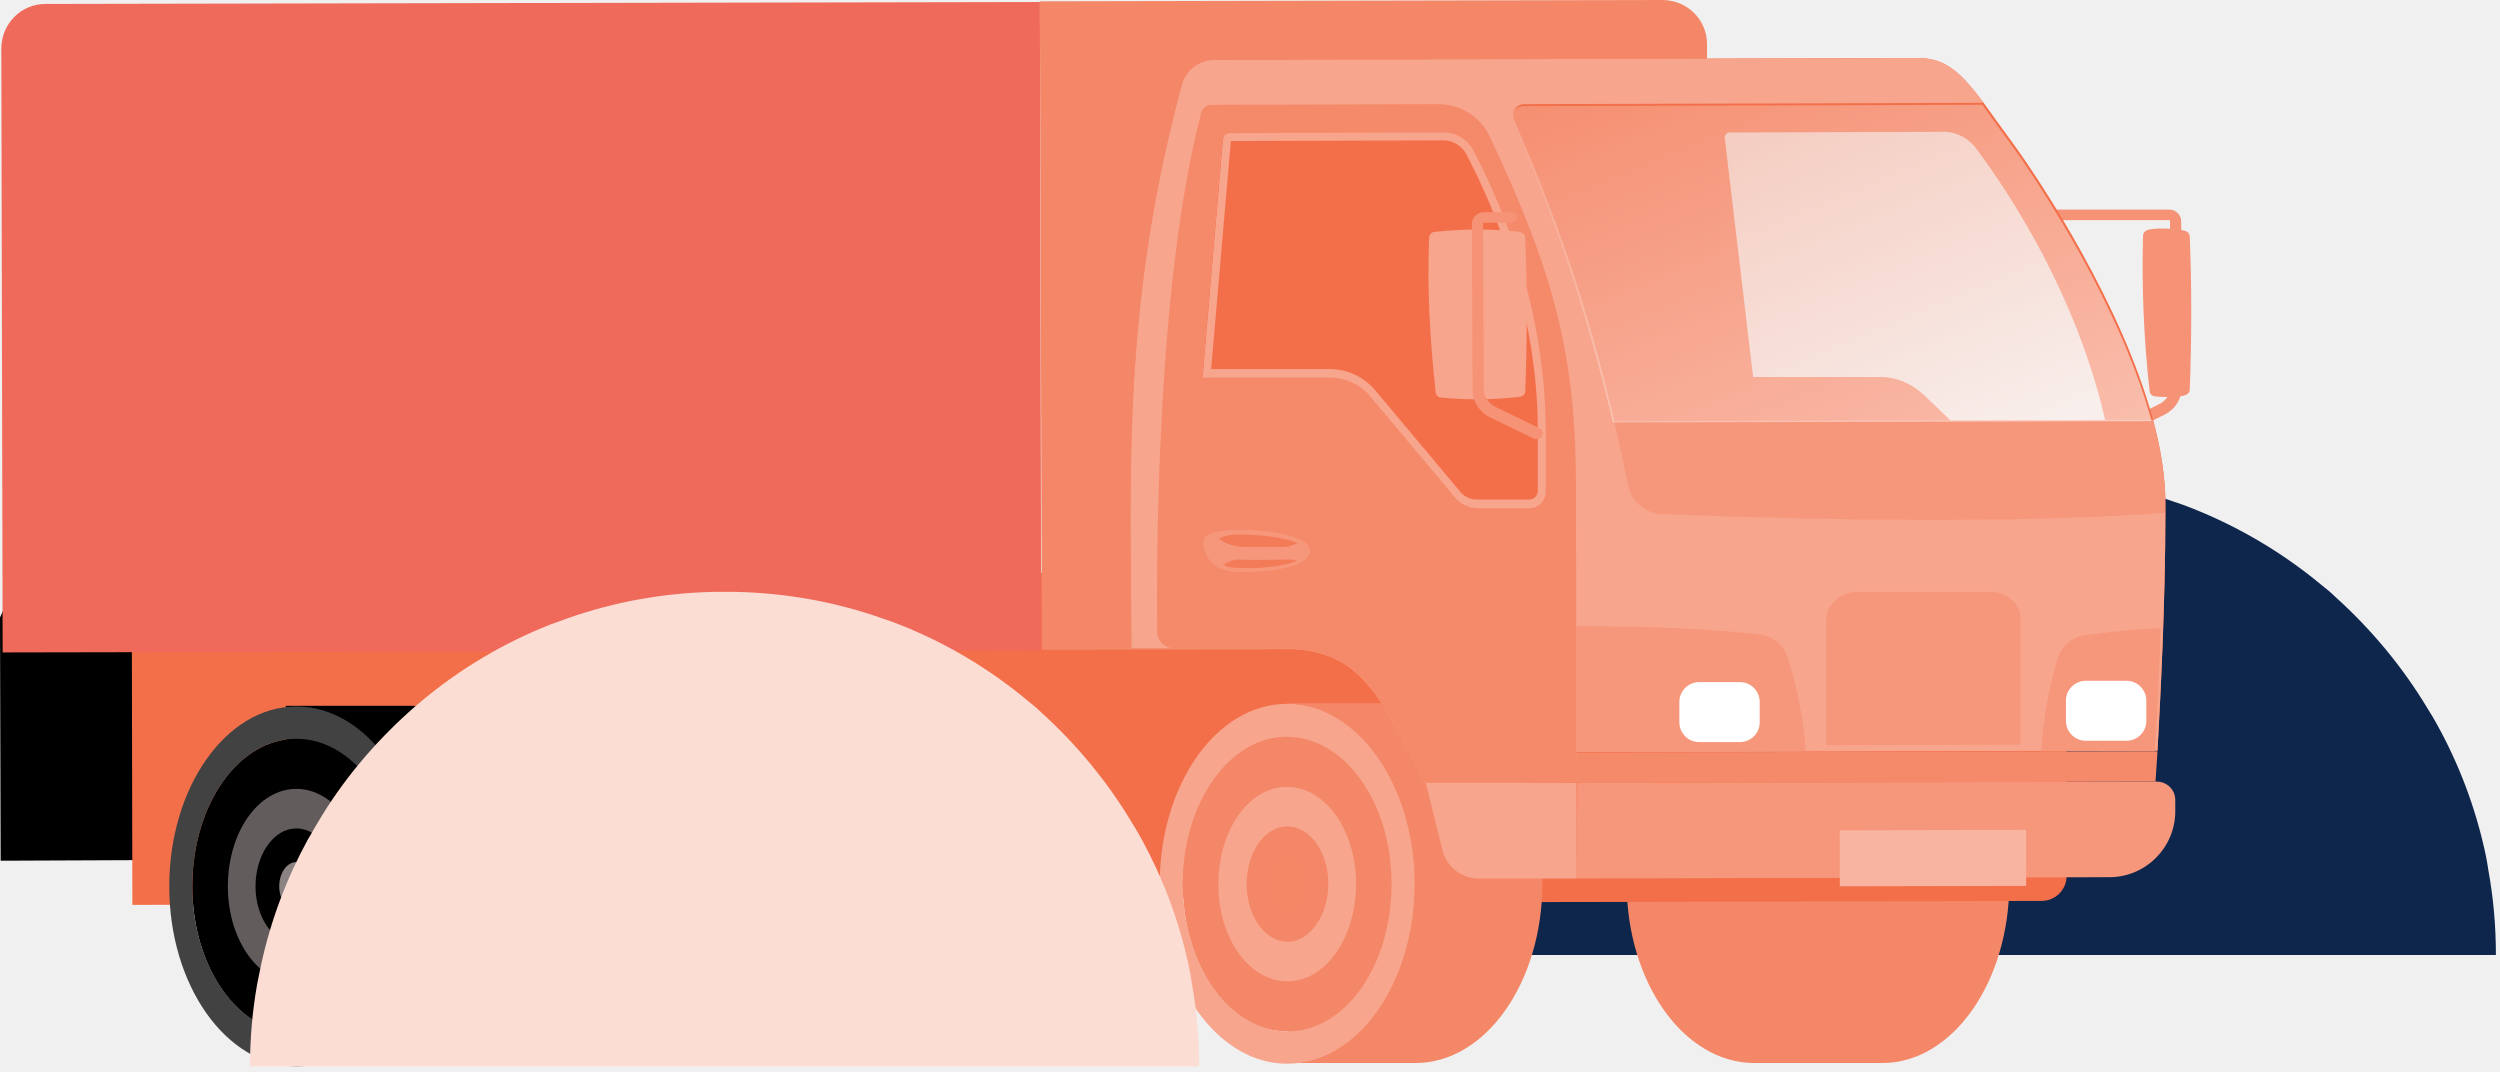
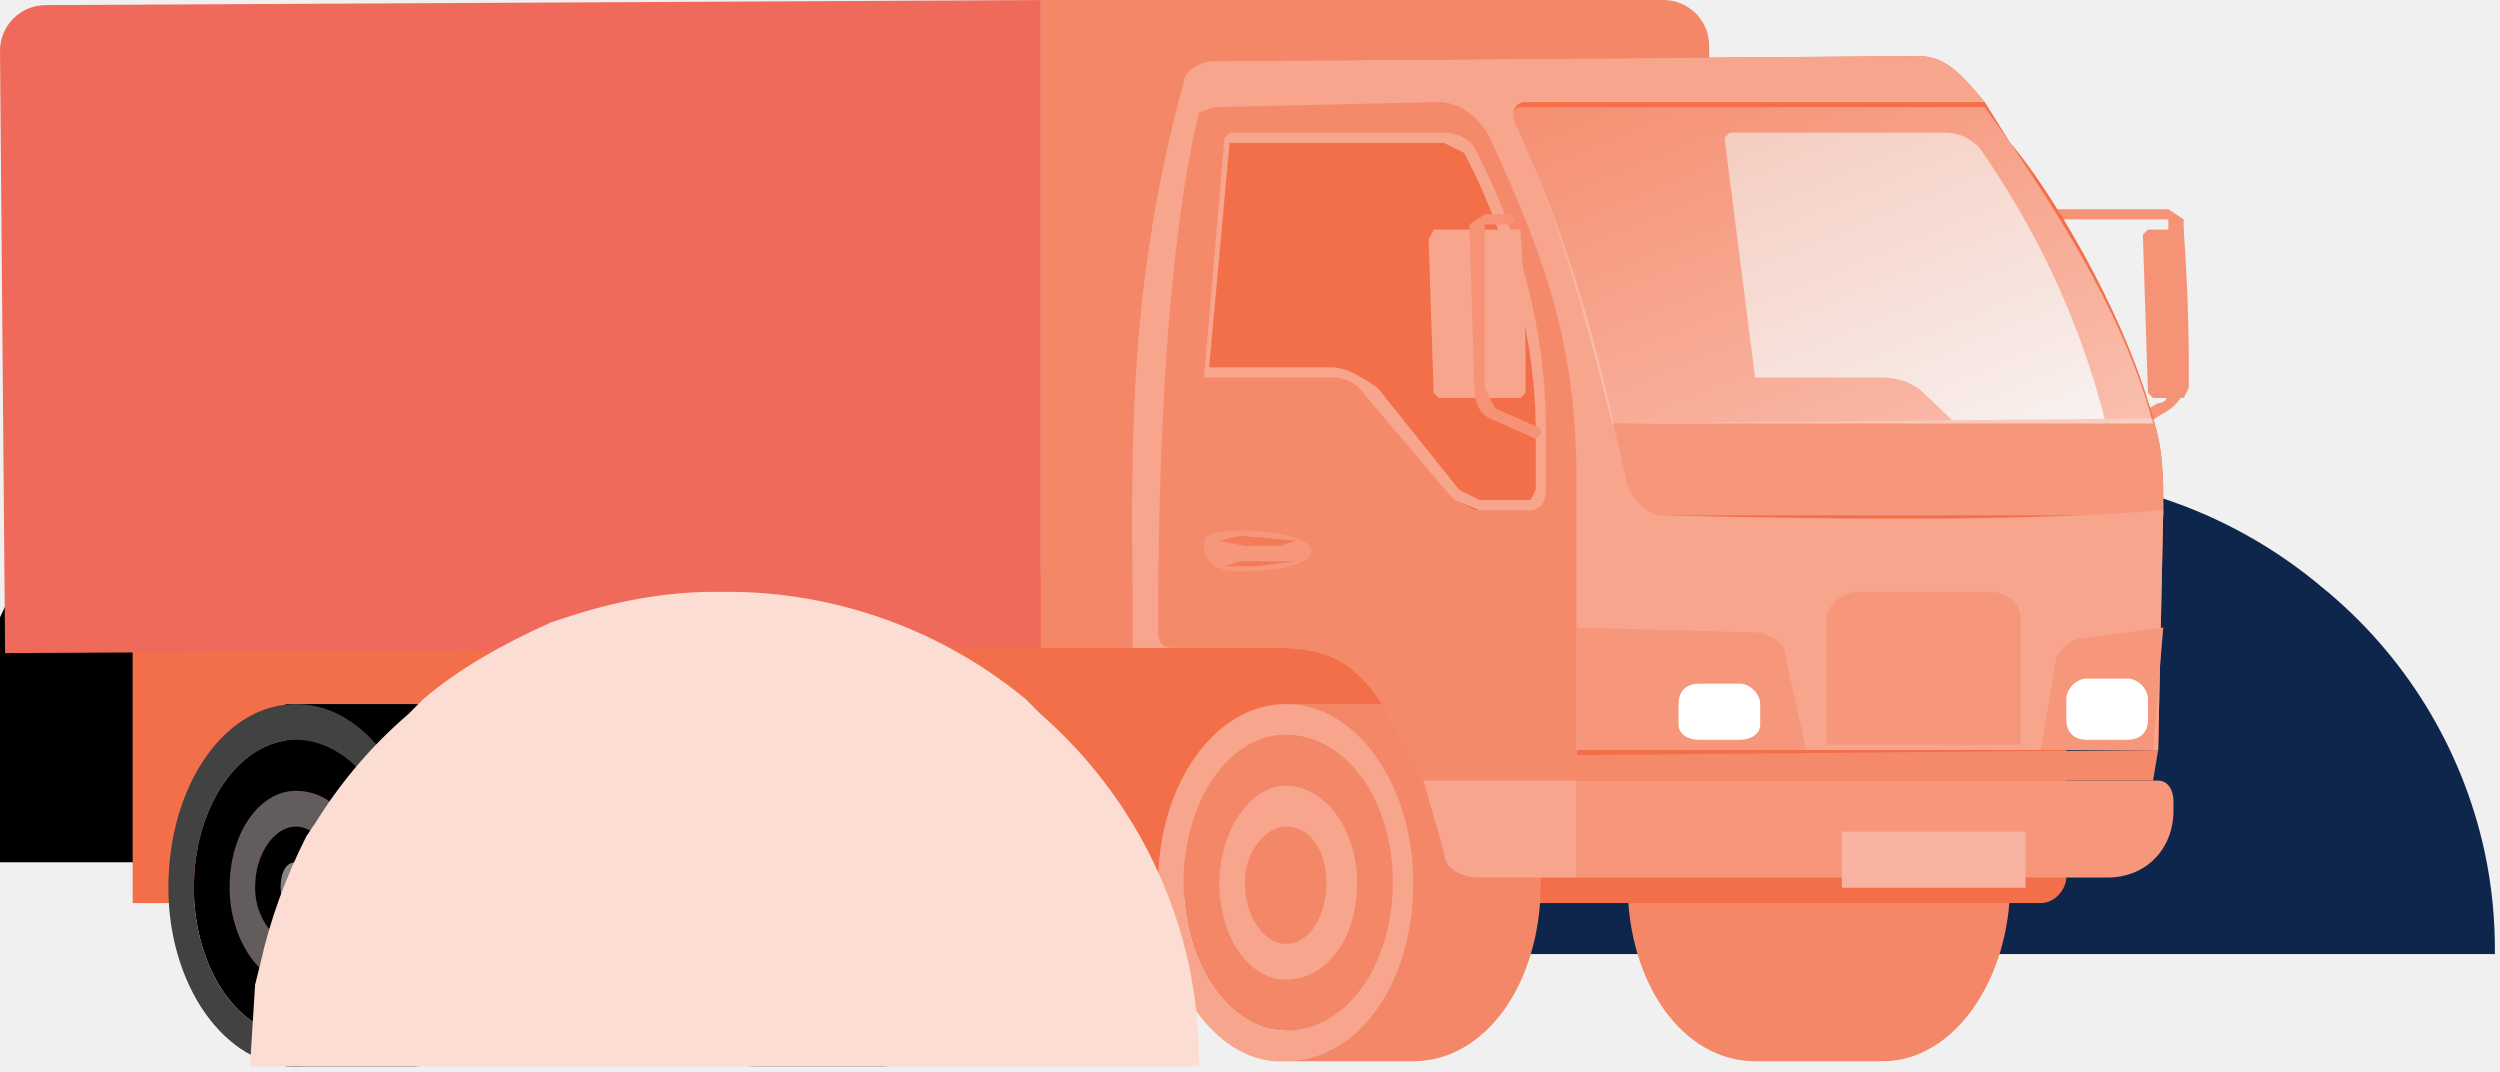
- <svg xmlns="http://www.w3.org/2000/svg" width="490" height="210" viewBox="0 0 490 210" fill="none">
-   <path d="M487.072 166.983C485.14 158.134 481.951 149.766 477.7 142.071C477.12 141.013 476.443 139.859 475.767 138.801C470.839 130.625 464.752 123.315 457.699 116.967C456.829 116.101 455.863 115.331 454.897 114.562C447.36 108.31 438.76 103.212 429.485 99.557C428.325 99.076 427.166 98.692 426.006 98.307C416.73 95.037 406.682 93.209 396.343 93.017C395.763 93.017 395.087 93.017 394.507 93.017C393.927 93.017 393.251 93.017 392.671 93.017C382.236 93.209 372.284 95.037 363.008 98.307C361.848 98.692 360.689 99.172 359.529 99.557C350.254 103.212 341.654 108.31 334.118 114.562C333.151 115.331 332.185 116.197 331.316 116.967C324.262 123.315 318.078 130.625 313.247 138.801C312.571 139.859 311.991 141.013 311.315 142.071C307.063 149.766 303.875 158.134 301.942 166.983C301.652 168.233 301.459 169.483 301.169 170.734C300.203 176.12 299.72 181.603 299.72 187.181H489.198C489.198 181.603 488.715 176.024 487.748 170.734C487.555 169.483 487.362 168.233 487.072 166.983Z" fill="#0F264C" />
-   <path d="M122.627 173.478C122.627 192.983 133.857 208.742 147.669 208.742H172.71C186.522 208.742 197.623 192.854 197.623 173.478C197.623 153.973 186.393 138.214 172.581 138.214C172.323 138.214 172.194 138.214 171.936 138.214H147.669C133.728 138.214 122.627 154.102 122.627 173.478Z" fill="#402B2B" />
-   <path d="M318.828 173.09C318.828 192.595 330.058 208.354 343.87 208.354H368.912C382.723 208.354 393.824 192.466 393.824 173.09C393.824 153.585 382.594 137.826 368.782 137.826C368.524 137.826 368.395 137.826 368.137 137.826H343.87C329.929 137.826 318.828 153.585 318.828 173.09Z" fill="#F48767" />
-   <path d="M0 121.034L7.616 103.983H30.463L30.721 168.569L0.129 168.699L0 121.034Z" fill="black" />
-   <path d="M120.949 170.12L221.761 169.861L210.144 163.015L133.857 163.144L120.949 170.12Z" fill="#402B2B" />
-   <path d="M25.816 112.638L25.945 177.353L107.783 177.224L133.857 163.145L210.144 163.015L233.637 176.966L400.151 176.578C402.862 176.578 405.056 174.383 405.056 171.67L404.927 111.863L25.816 112.638Z" fill="#F36F49" />
-   <path d="M204.208 127.363L334.837 127.105L334.579 8.655C334.579 3.875 330.707 0 325.802 0L203.82 0.258L204.208 127.363Z" fill="#F48767" />
-   <path d="M0.517 127.88L204.078 127.493L203.819 0.388L8.907 0.775C4.131 0.775 0.259 4.65 0.259 9.559L0.517 127.88Z" fill="#F06A5B" />
-   <path d="M302.307 173.09C302.307 192.595 291.206 208.354 277.394 208.354H252.482V196.47C243.317 196.47 235.83 186.007 235.83 173.09C235.83 160.173 243.188 149.71 252.352 149.71V137.826H277.265C291.077 137.955 302.178 153.714 302.307 173.09Z" fill="#F48767" />
-   <path d="M231.83 173.349C231.83 189.366 240.995 202.284 252.354 202.154C263.713 202.154 272.749 189.237 272.749 173.22C272.749 157.203 263.584 144.285 252.225 144.415C240.995 144.415 231.83 157.332 231.83 173.349Z" fill="#F48767" />
-   <path d="M252.351 192.337C259.838 192.337 265.776 183.811 265.776 173.219C265.776 162.627 259.709 154.231 252.222 154.231C244.736 154.231 238.798 162.756 238.798 173.348C238.798 183.94 244.865 192.337 252.351 192.337ZM252.351 161.981C256.74 161.981 260.354 167.019 260.354 173.219C260.354 179.419 256.74 184.586 252.351 184.586C247.963 184.586 244.348 179.549 244.348 173.348C244.348 167.019 247.834 161.981 252.351 161.981Z" fill="#F7A58D" />
-   <path d="M252.352 208.483C266.164 208.483 277.265 192.595 277.265 173.219C277.265 153.844 266.035 137.956 252.223 137.956C238.412 137.956 227.311 153.844 227.311 173.219C227.311 192.595 238.67 208.613 252.352 208.483ZM252.223 144.414C263.582 144.414 272.747 157.331 272.747 173.219C272.747 189.237 263.711 202.154 252.352 202.154C240.993 202.154 231.828 189.237 231.828 173.349C231.828 157.331 240.993 144.414 252.223 144.414Z" fill="#F7A58D" />
-   <path d="M248.867 173.22C248.867 170.507 250.416 168.44 252.223 168.44C254.03 168.44 255.579 170.636 255.708 173.22C255.708 175.932 254.16 177.999 252.352 177.999C250.416 178.128 248.867 175.932 248.867 173.22Z" fill="#F48766" />
-   <path d="M105.976 173.607C105.976 193.112 94.875 208.871 81.063 208.871H56.151V196.987C46.986 196.987 39.499 186.524 39.499 173.607C39.499 160.69 46.857 150.227 56.021 150.227V138.343H80.934C94.746 138.343 105.976 154.102 105.976 173.607Z" fill="black" />
-   <path d="M421.319 76.599C421.319 77.116 421.707 77.504 422.094 77.633C423.127 77.891 426.999 77.891 428.161 77.504C428.677 77.374 429.193 76.987 429.193 76.341C429.581 66.007 429.581 55.932 429.193 46.373C429.193 45.727 428.677 45.34 428.161 45.211C426.87 44.823 422.352 44.565 420.932 45.081C420.416 45.211 420.029 45.727 420.029 46.244C419.77 56.061 420.158 66.136 421.319 76.599Z" fill="#F69276" />
-   <path d="M414.996 85.77C415.125 85.77 415.254 85.77 415.512 85.641L424.29 81.249C426.355 80.216 427.646 78.149 427.646 75.824L427.517 43.402C427.517 42.11 426.484 41.077 425.193 41.077H401.055C400.41 41.077 400.022 41.593 400.022 42.11C400.022 42.756 400.539 43.143 401.055 43.143H425.193C425.322 43.143 425.322 43.273 425.322 43.273L425.451 75.695C425.451 77.245 424.548 78.537 423.257 79.182L414.479 83.574C413.963 83.833 413.705 84.478 413.963 84.995C414.221 85.641 414.609 85.77 414.996 85.77Z" fill="#F69276" />
-   <path d="M221.761 127.105C221.761 127.105 225.117 127.105 230.281 127.105H250.805C266.165 127.105 269.779 134.726 279.202 153.456L309.02 153.326C309.02 153.326 309.02 151.131 309.02 147.385L422.869 147.126C423.386 137.697 424.418 118.579 424.418 100.495C424.418 99.849 424.418 99.333 424.418 98.687C424.418 93.52 423.515 87.836 421.966 82.153C415.899 59.935 400.538 36.297 394.213 27.642C392.148 24.8 390.341 22.346 388.792 20.15C384.403 14.338 381.434 11.367 375.884 11.367L237.896 11.754C235.057 11.754 232.475 13.692 231.701 16.404C219.825 60.065 221.632 93.262 221.761 127.105ZM338.063 27.126C337.934 26.48 338.45 25.963 339.096 25.963L381.047 25.834C383.5 25.834 385.952 27.126 387.501 29.322C403.894 51.668 410.478 72.077 412.93 83.832L415.512 96.233C415.899 98.041 414.737 99.462 412.93 99.462H402.733C401.055 99.462 399.248 98.687 397.957 97.395L377.046 77.374C374.722 75.177 371.624 73.886 368.655 73.886H343.614L338.063 27.126Z" fill="#F36F49" />
-   <path d="M316.376 82.541C317.28 86.674 318.312 90.937 319.216 95.458C319.861 98.558 322.572 100.754 325.67 100.883C366.459 102.304 400.279 102.434 424.417 100.625C424.417 99.979 424.417 99.463 424.417 98.817C424.417 93.65 423.513 87.966 421.964 82.283L316.376 82.541Z" fill="#F6977C" />
-   <path d="M240.993 26.093L282.945 25.963C285.397 25.963 287.592 27.255 288.753 29.451C300.5 51.798 302.952 72.207 302.952 83.962V96.362C302.952 98.171 301.532 99.591 299.725 99.591H289.528C287.85 99.591 286.172 98.816 285.139 97.525L268.359 77.503C266.422 75.307 263.712 73.886 260.743 74.015H235.701L239.703 27.255C239.703 26.609 240.219 26.093 240.993 26.093Z" fill="#F36F49" />
-   <path d="M221.761 127.105C221.761 127.105 225.117 127.105 230.281 127.105H250.805C266.165 127.105 269.779 134.726 279.202 153.456L309.02 153.326C309.02 153.326 309.02 151.131 309.02 147.385L422.869 147.126C423.386 137.697 424.418 118.579 424.418 100.495C400.28 102.304 366.332 102.304 325.671 100.754C322.574 100.624 319.863 98.428 319.217 95.328C318.314 90.807 317.281 86.415 316.378 82.411C310.827 58.773 304.76 41.851 296.757 23.509C296.112 22.088 297.145 20.409 298.694 20.409L388.792 20.15C384.403 14.338 381.434 11.367 375.884 11.367L237.896 11.754C235.057 11.754 232.475 13.692 231.701 16.404C219.825 60.065 221.632 93.262 221.761 127.105ZM235.573 74.015L239.574 27.255C239.574 26.609 240.22 26.092 240.865 26.092L282.817 25.963C285.269 25.963 287.463 27.255 288.625 29.451C300.372 51.797 302.824 72.207 302.824 83.961V96.362C302.824 98.17 301.404 99.591 299.597 99.591H289.4C287.722 99.591 286.044 98.816 285.011 97.524L268.23 77.503C266.294 75.307 263.584 73.886 260.615 74.015H235.573Z" fill="#F7A58D" />
-   <path d="M226.794 123.747C226.794 125.684 228.343 127.105 230.279 127.105H250.803C266.164 127.105 269.778 134.726 279.201 153.456L309.019 153.327C309.019 153.327 309.019 151.131 309.019 147.385L308.889 95.07C308.889 69.107 304.243 52.702 291.98 26.739C290.173 22.863 286.171 20.409 281.912 20.409L237.508 20.538C236.475 20.538 235.701 21.184 235.442 22.088C226.665 55.415 226.665 109.667 226.794 123.747ZM235.572 74.016L239.573 27.255C239.573 26.609 240.218 26.093 240.864 26.093L282.815 25.964C285.268 25.964 287.462 27.255 288.624 29.451C300.37 51.798 302.823 72.207 302.823 83.962V96.362C302.823 98.171 301.403 99.591 299.596 99.591H289.398C287.72 99.591 286.042 98.817 285.01 97.525L268.229 77.503C266.293 75.307 263.582 73.886 260.613 74.016H235.572Z" fill="#F58A6B" />
-   <path d="M241.252 27.643L282.945 27.514C284.752 27.514 286.43 28.547 287.334 30.097C299.467 53.219 301.403 73.757 301.403 83.832V96.233C301.403 97.137 300.629 97.912 299.725 97.912H289.528C288.237 97.912 287.075 97.395 286.301 96.491L269.52 76.47C267.326 73.886 264.099 72.336 260.614 72.336H237.379L241.252 27.643ZM240.993 26.093C240.348 26.093 239.703 26.609 239.703 27.255L235.701 74.015H260.743C263.712 74.015 266.422 75.307 268.359 77.503L285.139 97.525C286.172 98.816 287.85 99.591 289.528 99.591H299.725C301.532 99.591 302.952 98.171 302.952 96.362V83.962C302.952 72.207 300.5 51.798 288.753 29.451C287.592 27.255 285.397 25.963 282.945 25.963L240.993 26.093Z" fill="#F7A58D" />
-   <path d="M308.892 122.713V147.385L353.941 147.256C353.425 140.797 352.263 134.597 350.327 128.784C349.552 126.459 347.616 124.78 345.163 124.392C335.224 123.23 322.574 122.713 308.892 122.713ZM400.023 147.256H422.354C422.741 141.83 423.128 133.047 423.515 123.1C418.094 123.359 413.06 123.875 408.542 124.521C406.09 124.909 404.153 126.588 403.379 128.913C401.572 134.597 400.539 140.797 400.023 147.256Z" fill="#F6977C" />
-   <path d="M309.02 172.186L413.446 171.928C420.545 171.928 426.354 166.115 426.354 159.011V156.815C426.354 154.748 424.676 153.198 422.74 153.198L309.149 153.456L309.02 172.186Z" fill="#F6977C" />
-   <path d="M289.787 172.187H309.02V153.457H279.461L282.688 166.503C283.462 169.861 286.431 172.187 289.787 172.187Z" fill="#F7A58D" />
-   <path d="M243.833 103.855C248.222 103.984 256.741 104.888 256.741 107.988C256.741 111.088 249.255 112.122 243.188 112.122C237.121 112.122 236.475 108.763 235.959 107.342C235.572 105.921 235.185 103.725 243.833 103.855Z" fill="#F6977C" />
-   <path d="M244.221 107.213C242.156 107.213 239.961 106.567 238.929 105.534C239.703 105.146 240.865 104.759 242.672 104.759C246.028 104.759 251.45 105.146 254.289 106.438C253.902 106.696 252.869 107.213 251.191 107.213C249.126 107.213 246.415 107.213 244.221 107.213Z" fill="#F47B58" />
-   <path d="M252.869 109.667C253.644 109.667 254.031 109.797 254.16 109.926C251.837 110.959 247.577 111.347 245.512 111.347C242.543 111.347 240.477 111.347 239.832 110.701C240.348 110.313 241.51 109.667 242.672 109.667C244.221 109.797 251.837 109.667 252.869 109.667Z" fill="#F47B58" />
-   <path d="M309.02 147.514C309.02 151.26 309.02 153.456 309.02 153.456L422.482 153.198C422.482 153.198 422.611 151.002 422.869 147.256L309.02 147.514Z" fill="#F58A6B" />
-   <g opacity="0.2">
-     <path d="M357.942 121.421V146.093L396.021 145.964V121.292C396.021 118.321 393.311 115.996 389.954 115.996H363.88C360.653 116.125 357.942 118.58 357.942 121.421Z" fill="#F16036" />
-   </g>
-   <path d="M408.8 145.189H416.803C418.868 145.189 420.676 143.51 420.676 141.314V137.31C420.676 135.243 418.998 133.435 416.803 133.435H408.8C406.735 133.435 404.928 135.114 404.928 137.31V141.314C404.928 143.51 406.735 145.189 408.8 145.189Z" fill="white" />
-   <path d="M333.027 145.448H341.03C343.095 145.448 344.902 143.769 344.902 141.573V137.569C344.902 135.502 343.224 133.693 341.03 133.693H333.027C330.961 133.693 329.154 135.373 329.154 137.569V141.573C329.154 143.64 330.832 145.448 333.027 145.448Z" fill="white" />
-   <path d="M281.395 76.858C281.395 77.375 281.783 77.762 282.17 77.891C287.204 78.408 292.496 78.408 297.918 77.762C298.563 77.633 298.951 77.246 298.951 76.6C299.338 66.266 299.338 56.191 298.951 46.632C298.951 45.986 298.434 45.598 297.918 45.469C292.367 44.823 286.817 44.823 281.008 45.469C280.492 45.598 280.105 46.115 280.105 46.632C279.717 56.32 280.234 66.395 281.395 76.858Z" fill="#F7A58D" />
-   <path d="M301.402 86.029C301.789 86.029 302.177 85.771 302.306 85.383C302.564 84.866 302.306 84.221 301.789 83.962L293.012 79.7C291.721 79.054 290.818 77.633 290.818 76.212L290.688 43.79C290.688 43.66 290.818 43.66 290.818 43.66H296.239C296.884 43.66 297.272 43.144 297.272 42.627C297.272 41.981 296.755 41.594 296.239 41.594H290.818C289.527 41.594 288.494 42.627 288.494 43.919L288.623 76.341C288.623 78.666 289.914 80.733 291.979 81.766L300.757 86.029C301.144 86.029 301.273 86.029 301.402 86.029Z" fill="#F69276" />
-   <path d="M360.604 173.716L397.134 173.636L397.11 162.657L360.58 162.736L360.604 173.716Z" fill="#F8B4A0" />
-   <path opacity="0.6" d="M296.508 23.9C304.511 42.242 310.449 59.164 316.128 82.802L421.716 82.544C415.65 60.326 400.289 36.688 393.964 28.034C391.899 25.192 390.092 22.737 388.543 20.541L298.444 20.8C296.895 20.929 295.862 22.479 296.508 23.9Z" fill="url(#paint0_linear)" />
-   <path d="M37.693 173.736C37.693 189.754 46.858 202.671 58.217 202.542C69.576 202.542 78.612 189.624 78.612 173.607C78.612 157.59 69.447 144.673 58.088 144.802C46.729 144.802 37.693 157.719 37.693 173.736Z" fill="black" />
-   <path d="M58.217 192.724C65.703 192.724 71.641 184.199 71.641 173.607C71.641 163.144 65.574 154.619 58.087 154.619C50.601 154.619 44.663 163.144 44.663 173.736C44.663 184.328 50.73 192.724 58.217 192.724ZM58.087 162.369C62.476 162.369 66.091 167.407 66.091 173.607C66.091 179.807 62.476 184.974 58.087 184.974C53.699 184.974 50.084 179.936 50.084 173.736C50.084 167.407 53.699 162.369 58.087 162.369Z" fill="#625C5C" />
-   <path d="M58.217 209C72.028 209 83.129 193.112 83.129 173.736C83.129 154.231 71.899 138.472 58.087 138.472C44.276 138.472 33.175 154.36 33.175 173.736C33.175 193.241 44.405 209 58.217 209ZM58.087 144.802C69.447 144.802 78.611 157.719 78.611 173.607C78.611 189.495 69.576 202.541 58.217 202.541C46.857 202.541 37.693 189.624 37.693 173.736C37.693 157.848 46.728 144.802 58.087 144.802Z" fill="#424242" />
-   <path d="M54.731 173.736C54.731 171.024 56.28 168.957 58.087 168.957C60.024 168.957 61.444 171.153 61.573 173.736C61.573 176.449 60.024 178.516 58.217 178.516C56.28 178.516 54.731 176.32 54.731 173.736Z" fill="#8B8282" />
-   <path d="M232.946 189.064C231.049 180.323 227.918 172.057 223.744 164.456C223.175 163.411 222.511 162.271 221.847 161.226C217.008 153.15 211.032 145.929 204.107 139.658C203.253 138.803 202.304 138.043 201.355 137.283C193.956 131.107 185.513 126.071 176.406 122.461C175.267 121.986 174.129 121.606 172.99 121.226C163.883 117.995 154.017 116.19 143.866 116C143.297 116 142.633 116 142.064 116C141.495 116 140.831 116 140.261 116C130.016 116.19 120.245 117.995 111.137 121.226C109.999 121.606 108.861 122.081 107.722 122.461C98.615 126.071 90.172 131.107 82.772 137.283C81.824 138.043 80.875 138.898 80.021 139.658C73.096 145.929 67.025 153.15 62.281 161.226C61.617 162.271 61.048 163.411 60.384 164.456C56.21 172.057 53.079 180.323 51.182 189.064C50.897 190.299 50.708 191.534 50.423 192.77C49.474 198.09 49 203.506 49 209.016H235.033C235.033 203.506 234.559 197.995 233.61 192.77C233.42 191.534 233.23 190.299 232.946 189.064Z" fill="#FCDDD4" />
+ <svg xmlns="http://www.w3.org/2000/svg" fill="none" viewBox="0 0 490 210">
+   <defs />
+   <path fill="#0F264C" d="M487 167a92 92 0 00-32-52 94 94 0 00-59-22h-3c-11 0-21 2-30 5l-3 2c-10 3-18 8-26 15l-3 2c-7 6-13 14-18 22l-2 3c-4 8-7 16-9 25l-1 4-1 16h189a92 92 0 00-2-20z" />
+   <path fill="#402B2B" d="M123 173c0 20 11 36 25 36h25c14 0 25-16 25-36 0-19-12-35-25-35h-25c-14 0-25 16-25 35z" />
+   <path fill="#F48767" d="M319 173c0 20 11 35 25 35h25c14 0 25-16 25-35s-11-35-25-35h-25c-14 0-25 16-25 35z" />
+   <path fill="#000" d="M0 121l8-17h22l1 65H0v-48z" />
+   <path fill="#402B2B" d="M121 170h101l-12-7h-76l-13 7z" />
+   <path fill="#F36F49" d="M26 113v64h82l26-14h76l24 14h166c3 0 5-3 5-5v-60l-379 1z" />
+   <path fill="#F48767" d="M204 127h131V9c0-5-4-9-9-9H204v127z" />
+   <path fill="#F06A5B" d="M1 128l203-1V0L9 1c-5 0-9 4-9 9l1 118z" />
+   <path fill="#F48767" d="M302 173c0 20-11 35-25 35h-25v-12c-9 0-16-10-16-23s7-23 16-23v-12h25c14 0 25 16 25 35z" />
+   <path fill="#F48767" d="M232 173c0 16 9 29 20 29 12 0 21-13 21-29s-9-29-21-29c-11 0-20 13-20 29z" />
+   <path fill="#F7A58D" d="M252 192c8 0 14-8 14-19 0-10-6-19-14-19-7 0-13 9-13 19 0 11 6 19 13 19zm0-30c5 0 8 5 8 11s-3 12-8 12c-4 0-8-5-8-12 0-6 4-11 8-11z" />
+   <path fill="#F7A58D" d="M252 208c14 0 25-15 25-35 0-19-11-35-25-35s-25 16-25 35c0 20 12 36 25 35zm0-64c12 0 21 13 21 29s-9 29-21 29c-11 0-20-13-20-29s9-29 20-29z" />
+   <path fill="#F48766" d="M249 173c0-2 1-5 3-5s4 3 4 5c0 3-2 5-4 5s-3-2-3-5z" />
+   <path fill="#000" d="M106 174c0 19-11 35-25 35H56v-12c-9 0-17-10-17-23s8-24 17-24v-12h25c14 0 25 16 25 36z" />
+   <path fill="#F69276" d="M421 77l1 1h6l1-2a386 386 0 00-1-31h-7l-1 1 1 31z" />
+   <path fill="#F69276" d="M415 86h1l8-5c2-1 4-3 4-5V43l-3-2h-24l-1 1 1 1h24v33c0 1 0 3-2 3l-9 5v1l1 1z" />
+   <path fill="#F36F49" d="M222 127h29c15 0 19 8 28 26h30v-6h114l1-47v-1c0-5 0-11-2-17-6-22-21-46-28-54l-5-8c-5-6-8-9-13-9l-138 1c-3 0-6 2-6 4-12 44-10 77-10 111zM338 27l1-1h42c3 0 5 1 7 3 16 23 22 43 25 55l3 12c0 2-1 3-3 3h-10c-2 0-4 0-5-2l-21-20c-2-2-5-3-8-3h-25l-6-47z" />
+   <path fill="#F6977C" d="M316 83l3 12c1 4 4 6 7 6h98v-2c0-5 0-11-2-17l-106 1z" />
+   <path fill="#F36F49" d="M241 26h42c2 0 5 1 6 3 12 23 14 43 14 55v12c0 2-1 4-3 4h-10l-5-2-17-20c-2-3-4-4-7-4h-25l4-47 1-1z" />
+   <path fill="#F7A58D" d="M222 127h29c15 0 19 8 28 26h30v-6h114l1-47c-24 2-58 2-98 1-3 0-6-3-7-6l-3-13c-5-23-11-40-19-58-1-2 0-4 2-4h90c-5-6-8-9-13-9l-138 1c-3 0-6 2-6 4-12 44-10 77-10 111zm14-53l4-47 1-1h42l6 3c11 23 14 43 14 55v12c0 2-2 4-3 4h-11l-4-2-17-20c-2-3-4-4-7-4h-25z" />
+   <path fill="#F58A6B" d="M227 124c0 2 1 3 3 3h21c15 0 19 8 28 26h30V95c0-26-5-42-17-68-2-4-6-7-10-7l-44 1-3 1c-8 33-8 88-8 102zm9-50l4-47 1-1h42l6 3c11 23 14 43 14 55v12c0 2-2 4-3 4h-11l-4-2-17-20c-2-3-4-4-7-4h-25z" />
+   <path fill="#F7A58D" d="M241 28h42l4 2c12 23 14 44 14 54v12l-1 2h-10l-4-2-16-20c-3-2-6-4-9-4h-24l4-44zm0-2l-1 1-4 47h25c3 0 5 1 7 4l17 20 5 2h10c2 0 3-2 3-4V84c0-12-2-32-14-55-1-2-4-3-6-3h-42z" />
+   <path fill="#F6977C" d="M309 123v24h45l-4-18c0-3-2-4-5-5l-36-1zm91 24h22l2-24-15 2c-3 0-5 2-6 4l-3 18zM309 172h104c8 0 13-6 13-13v-2c0-2-1-4-3-4H309v19z" />
+   <path fill="#F7A58D" d="M290 172h19v-19h-30l4 14c0 3 3 5 7 5z" />
+   <path fill="#F6977C" d="M244 104c4 0 13 1 13 4s-8 4-14 4-7-3-7-5c0-1-1-3 8-3z" />
+   <path fill="#F47B58" d="M244 107l-5-1 4-1 11 1-3 1h-7zM253 110h1l-8 1h-6l3-1h10z" />
+   <path fill="#F58A6B" d="M309 148v5h113l1-6-114 1z" />
+   <path fill="#F16036" d="M358 121v25h38v-25c0-3-3-5-6-5h-26c-3 0-6 3-6 5z" opacity=".2" />
+   <path fill="#fff" d="M409 145h8c2 0 4-1 4-4v-4c0-2-2-4-4-4h-8c-2 0-4 2-4 4v4c0 3 2 4 4 4zM333 145h8c2 0 4-1 4-3v-4c0-2-2-4-4-4h-8c-2 0-4 1-4 4v4c0 2 2 3 4 3z" />
+   <path fill="#F7A58D" d="M281 77l1 1h16l1-1a387 387 0 00-1-32h-17l-1 2 1 30z" />
+   <path fill="#F69276" d="M301 86l1-1v-1l-9-4-2-4V44h5l1-1-1-1h-5l-3 2 1 32c0 3 1 5 3 6l9 4z" />
+   <path fill="#F8B4A0" d="M361 174h36v-11h-36v11z" />
+   <path fill="url(#paint0_linear)" d="M297 24c8 18 13 35 19 59h106c-6-23-22-46-28-55l-5-7h-91c-1 0-2 1-1 3z" opacity=".6" />
+   <path fill="#000" d="M38 174c0 16 9 29 20 29 12 0 21-13 21-29s-10-29-21-29-20 13-20 29z" />
+   <path fill="#625C5C" d="M58 193c8 0 14-9 14-19 0-11-6-19-14-19-7 0-13 8-13 19 0 10 6 19 13 19zm0-31c4 0 8 5 8 12 0 6-4 11-8 11s-8-5-8-11c0-7 4-12 8-12z" />
+   <path fill="#424242" d="M58 209c14 0 25-16 25-35 0-20-11-36-25-36s-25 16-25 36c0 19 11 35 25 35zm0-64c11 0 21 13 21 29 0 15-9 29-21 29-11 0-20-13-20-29s9-29 20-29z" />
+   <path fill="#8B8282" d="M55 174c0-3 1-5 3-5s3 2 4 5c0 2-2 5-4 5s-3-3-3-5z" />
+   <path fill="#FCDDD4" d="M233 189a91 91 0 00-29-49l-3-3a92 92 0 00-57-21h-4c-10 0-20 2-29 5l-3 1c-9 4-18 9-25 15l-3 3c-7 6-13 13-18 21l-2 3c-4 8-7 16-9 25l-1 4-1 16h186a92 92 0 00-2-20z" />
  <defs>
-     <linearGradient id="paint0_linear" x1="345.764" y1="0.781" x2="396.316" y2="121.884" gradientUnits="userSpaceOnUse">
+     <linearGradient id="paint0_linear" x1="345.8" x2="396.3" y1=".8" y2="121.9" gradientUnits="userSpaceOnUse">
      <stop stop-color="#F7A58D" />
-       <stop offset="0.926" stop-color="white" />
+       <stop offset=".9" stop-color="#fff" />
    </linearGradient>
  </defs>
</svg>
